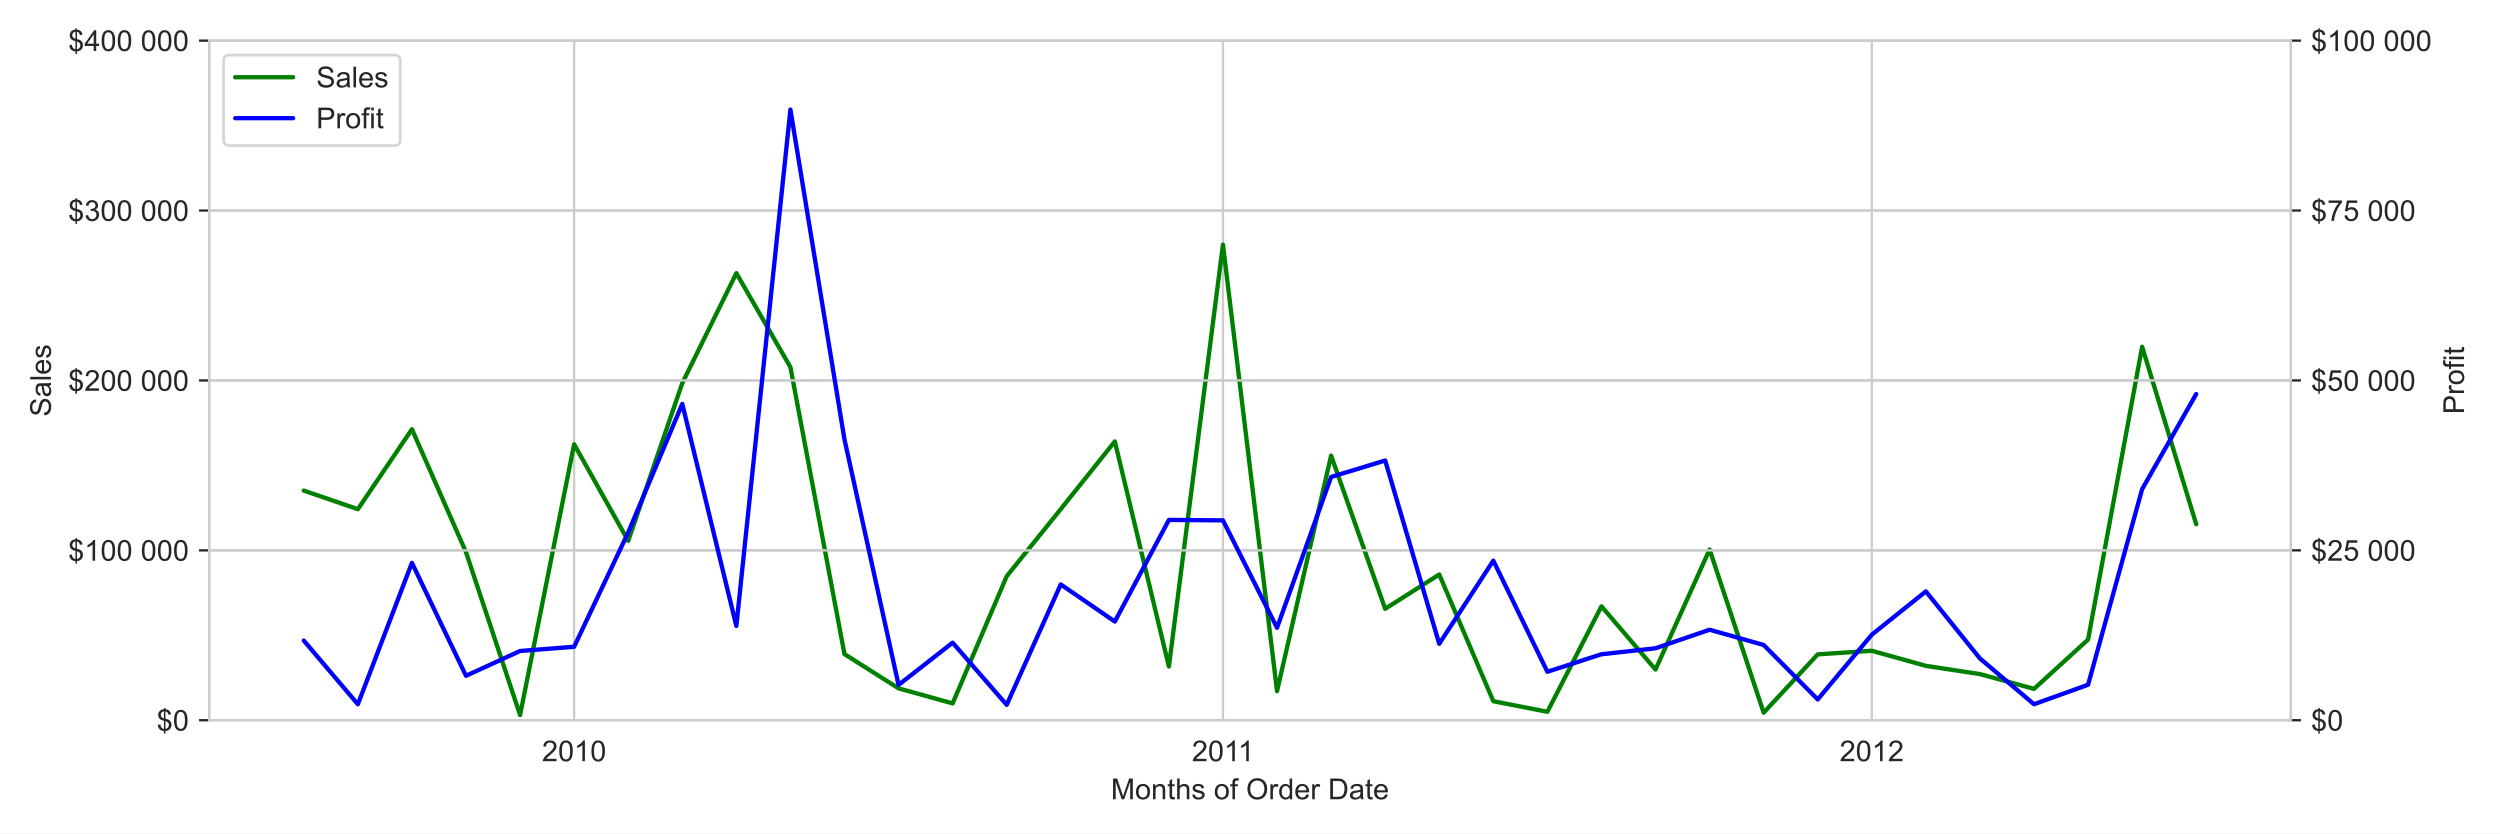
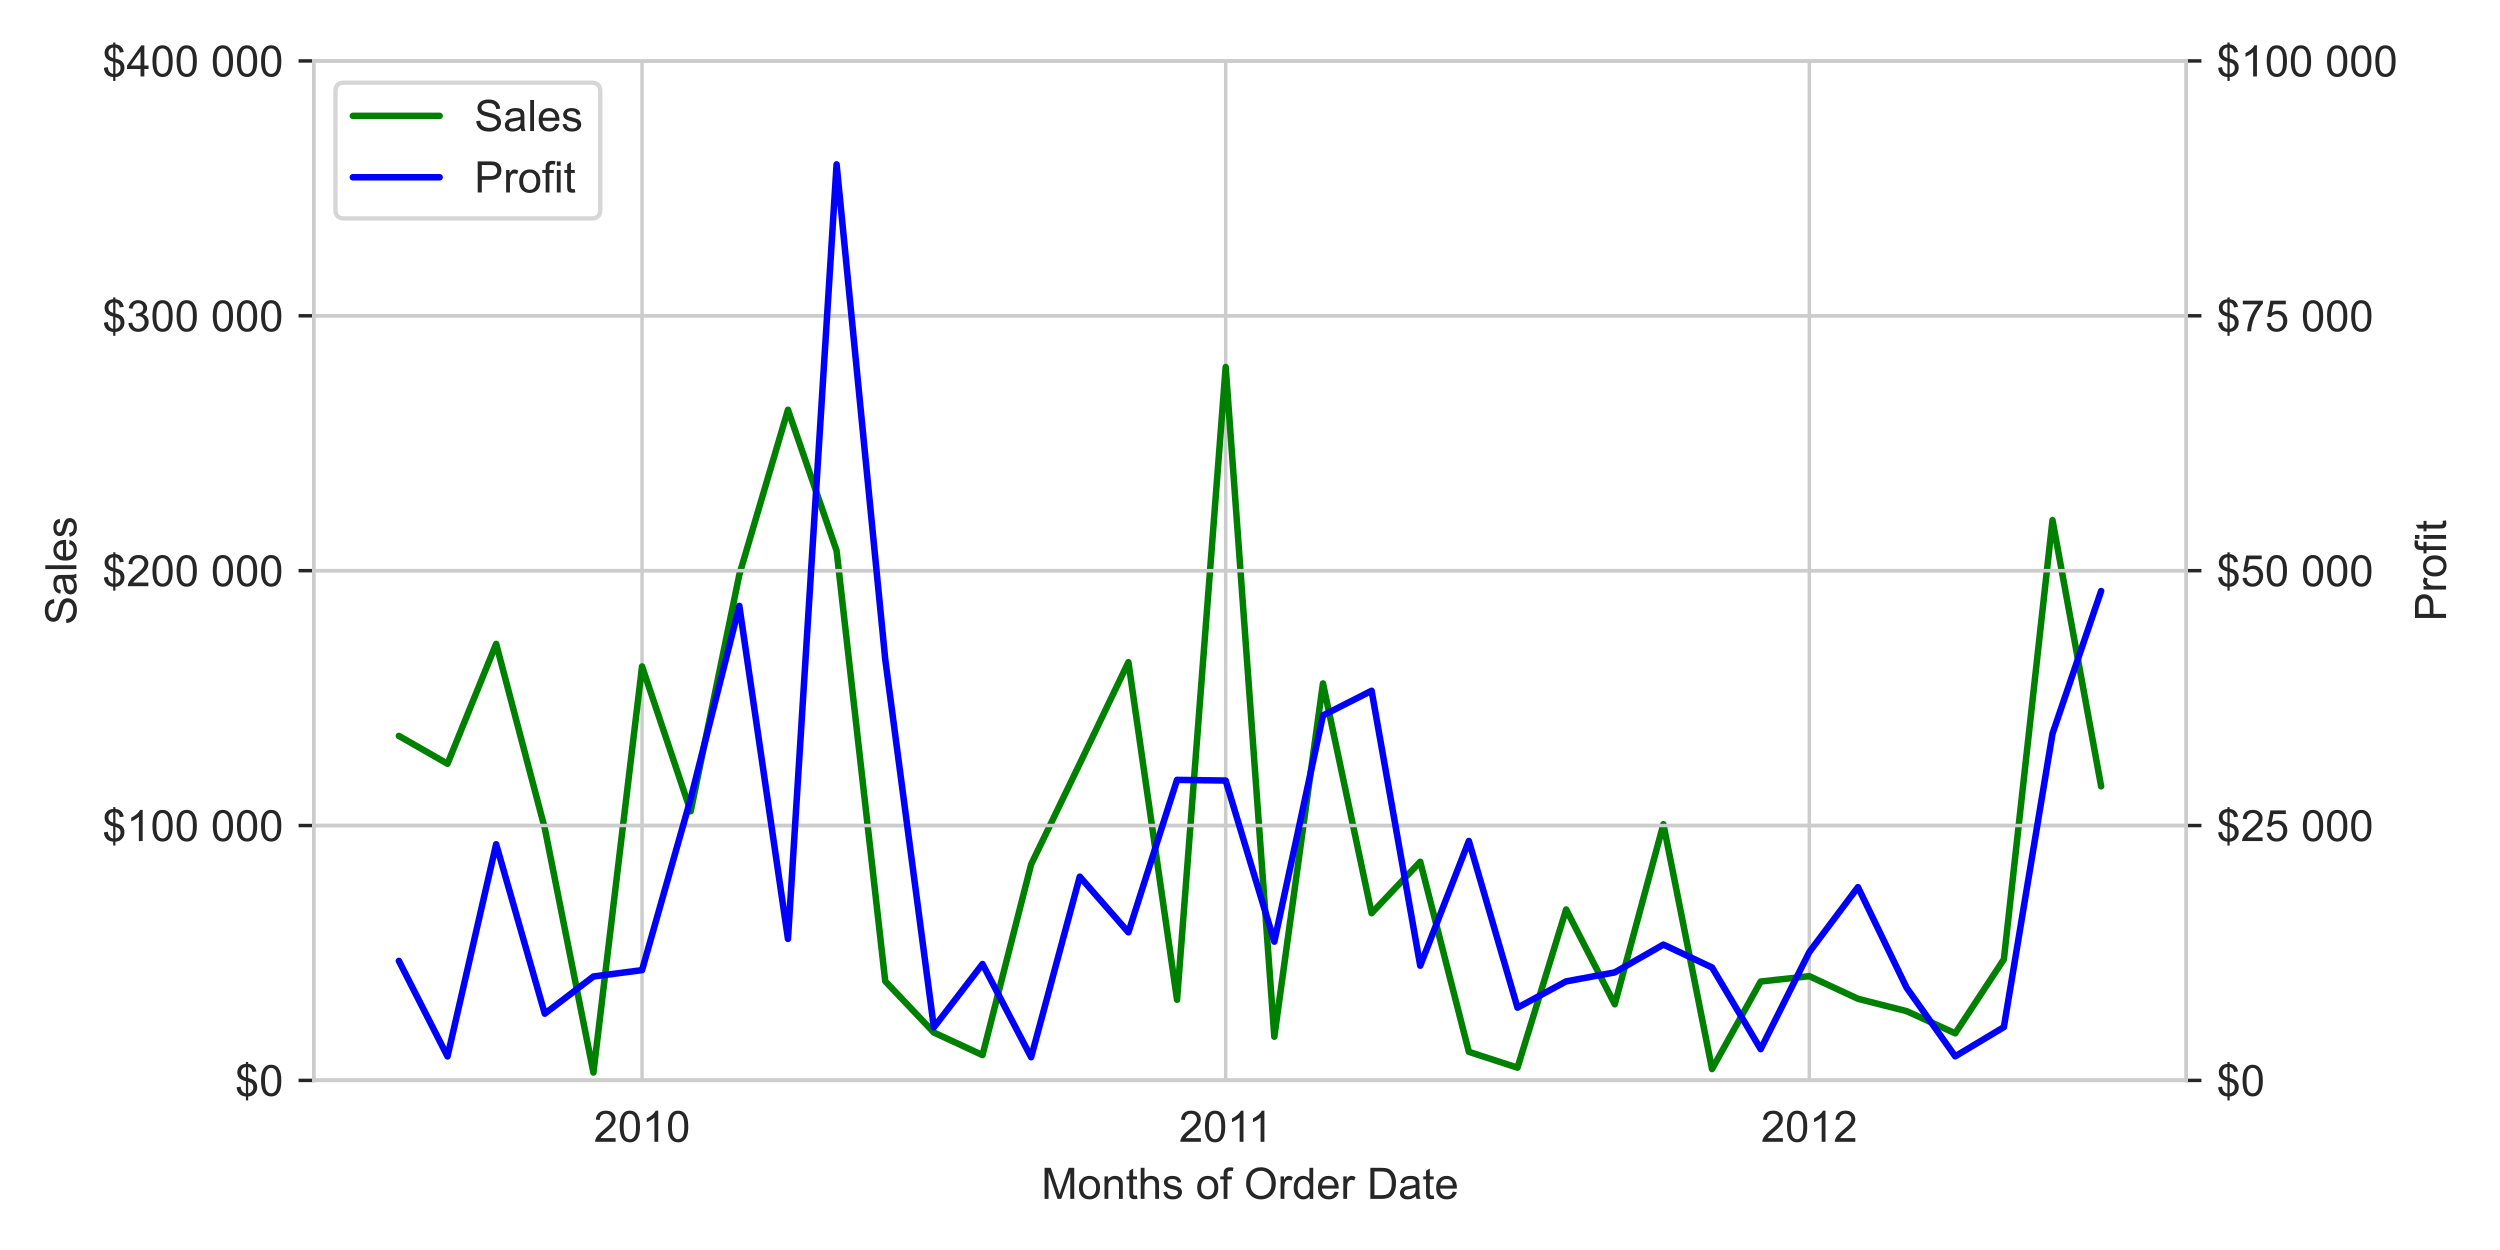
- <svg xmlns="http://www.w3.org/2000/svg" xmlns:xlink="http://www.w3.org/1999/xlink" height="288pt" version="1.1" viewBox="0 0 864 288" width="864pt">
+ <svg xmlns="http://www.w3.org/2000/svg" xmlns:xlink="http://www.w3.org/1999/xlink" height="288pt" version="1.1" viewBox="0 0 576 288" width="576pt">
  <defs>
    <style type="text/css">
*{stroke-linecap:butt;stroke-linejoin:round;}
  </style>
  </defs>
  <g id="figure_1">
    <g id="patch_1">
-       <path d="M 0 288  L 864 288  L 864 0  L 0 0  z " style="fill:#ffffff;" />
+       <path d="M 0 288  L 576 288  L 576 0  L 0 0  z " style="fill:#ffffff;" />
    </g>
    <g id="axes_1">
      <g id="patch_2">
-         <path d="M 72.29 248.92  L 791.71 248.92  L 791.71 14.04  L 72.29 14.04  z " style="fill:#ffffff;" />
+         <path d="M 72.29 248.92  L 503.71 248.92  L 503.71 14.04  L 72.29 14.04  z " style="fill:#ffffff;" />
      </g>
      <g id="matplotlib.axis_1">
        <g id="xtick_1">
          <g id="line2d_1">
-             <path clip-path="url(#pf3489fe7ee)" d="M 198.422 248.92  L 198.422 14.04  " style="fill:none;stroke:#cccccc;stroke-linecap:round;stroke-width:0.8;" />
+             <path clip-path="url(#p79258a127d)" d="M 147.929 248.92  L 147.929 14.04  " style="fill:none;stroke:#cccccc;stroke-linecap:round;stroke-width:0.8;" />
          </g>
          <g id="text_1">
            <defs>
              <path d="M 50.344 8.453  L 50.344 0  L 3.031 0  Q 2.938 3.172 4.047 6.109  Q 5.859 10.938 9.828 15.625  Q 13.812 20.312 21.344 26.469  Q 33.016 36.031 37.109 41.625  Q 41.219 47.219 41.219 52.203  Q 41.219 57.422 37.469 61  Q 33.734 64.594 27.734 64.594  Q 21.391 64.594 17.578 60.781  Q 13.766 56.984 13.719 50.25  L 4.688 51.172  Q 5.609 61.281 11.656 66.578  Q 17.719 71.875 27.938 71.875  Q 38.234 71.875 44.234 66.156  Q 50.25 60.453 50.25 52  Q 50.25 47.703 48.484 43.547  Q 46.734 39.406 42.656 34.812  Q 38.578 30.219 29.109 22.219  Q 21.188 15.578 18.938 13.203  Q 16.703 10.844 15.234 8.453  z " id="ArialMT-50" />
              <path d="M 4.156 35.297  Q 4.156 48 6.766 55.734  Q 9.375 63.484 14.516 67.672  Q 19.672 71.875 27.484 71.875  Q 33.25 71.875 37.594 69.547  Q 41.938 67.234 44.766 62.859  Q 47.609 58.5 49.219 52.219  Q 50.828 45.953 50.828 35.297  Q 50.828 22.703 48.234 14.969  Q 45.656 7.234 40.5 3  Q 35.359 -1.219 27.484 -1.219  Q 17.141 -1.219 11.234 6.203  Q 4.156 15.141 4.156 35.297  z M 13.188 35.297  Q 13.188 17.672 17.312 11.828  Q 21.438 6 27.484 6  Q 33.547 6 37.672 11.859  Q 41.797 17.719 41.797 35.297  Q 41.797 52.984 37.672 58.781  Q 33.547 64.594 27.391 64.594  Q 21.344 64.594 17.719 59.469  Q 13.188 52.938 13.188 35.297  z " id="ArialMT-48" />
              <path d="M 37.25 0  L 28.469 0  L 28.469 56  Q 25.297 52.984 20.141 49.953  Q 14.984 46.922 10.891 45.406  L 10.891 53.906  Q 18.266 57.375 23.781 62.297  Q 29.297 67.234 31.594 71.875  L 37.25 71.875  z " id="ArialMT-49" />
            </defs>
-             <g style="fill:#262626;" transform="translate(187.3002 263.0778)scale(0.1 -0.1)">
+             <g style="fill:#262626;" transform="translate(136.8067 263.0778)scale(0.1 -0.1)">
              <use xlink:href="#ArialMT-50" />
              <use x="55.615" xlink:href="#ArialMT-48" />
              <use x="111.23" xlink:href="#ArialMT-49" />
              <use x="166.846" xlink:href="#ArialMT-48" />
            </g>
          </g>
        </g>
        <g id="xtick_2">
          <g id="line2d_2">
-             <path clip-path="url(#pf3489fe7ee)" d="M 422.657 248.92  L 422.657 14.04  " style="fill:none;stroke:#cccccc;stroke-linecap:round;stroke-width:0.8;" />
+             <path clip-path="url(#p79258a127d)" d="M 282.397 248.92  L 282.397 14.04  " style="fill:none;stroke:#cccccc;stroke-linecap:round;stroke-width:0.8;" />
          </g>
          <g id="text_2">
-             <g style="fill:#262626;" transform="translate(411.9038 263.0778)scale(0.1 -0.1)">
+             <g style="fill:#262626;" transform="translate(271.644 263.0778)scale(0.1 -0.1)">
              <use xlink:href="#ArialMT-50" />
              <use x="55.615" xlink:href="#ArialMT-48" />
              <use x="111.23" xlink:href="#ArialMT-49" />
              <use x="159.471" xlink:href="#ArialMT-49" />
            </g>
          </g>
        </g>
        <g id="xtick_3">
          <g id="line2d_3">
-             <path clip-path="url(#pf3489fe7ee)" d="M 646.892 248.92  L 646.892 14.04  " style="fill:none;stroke:#cccccc;stroke-linecap:round;stroke-width:0.8;" />
+             <path clip-path="url(#p79258a127d)" d="M 416.866 248.92  L 416.866 14.04  " style="fill:none;stroke:#cccccc;stroke-linecap:round;stroke-width:0.8;" />
          </g>
          <g id="text_3">
-             <g style="fill:#262626;" transform="translate(635.7698 263.0778)scale(0.1 -0.1)">
+             <g style="fill:#262626;" transform="translate(405.7438 263.0778)scale(0.1 -0.1)">
              <use xlink:href="#ArialMT-50" />
              <use x="55.615" xlink:href="#ArialMT-48" />
              <use x="111.23" xlink:href="#ArialMT-49" />
              <use x="166.846" xlink:href="#ArialMT-50" />
            </g>
          </g>
        </g>
        <g id="text_4">
          <defs>
            <path d="M 7.422 0  L 7.422 71.578  L 21.688 71.578  L 38.625 20.906  Q 40.969 13.812 42.047 10.297  Q 43.266 14.203 45.844 21.781  L 62.984 71.578  L 75.734 71.578  L 75.734 0  L 66.609 0  L 66.609 59.906  L 45.797 0  L 37.25 0  L 16.547 60.938  L 16.547 0  z " id="ArialMT-77" />
            <path d="M 3.328 25.922  Q 3.328 40.328 11.328 47.266  Q 18.016 53.031 27.641 53.031  Q 38.328 53.031 45.109 46.016  Q 51.906 39.016 51.906 26.656  Q 51.906 16.656 48.906 10.906  Q 45.906 5.172 40.156 2  Q 34.422 -1.172 27.641 -1.172  Q 16.75 -1.172 10.031 5.812  Q 3.328 12.797 3.328 25.922  z M 12.359 25.922  Q 12.359 15.969 16.703 11.016  Q 21.047 6.062 27.641 6.062  Q 34.188 6.062 38.531 11.031  Q 42.875 16.016 42.875 26.219  Q 42.875 35.844 38.5 40.797  Q 34.125 45.75 27.641 45.75  Q 21.047 45.75 16.703 40.812  Q 12.359 35.891 12.359 25.922  z " id="ArialMT-111" />
            <path d="M 6.594 0  L 6.594 51.859  L 14.5 51.859  L 14.5 44.484  Q 20.219 53.031 31 53.031  Q 35.688 53.031 39.625 51.344  Q 43.562 49.656 45.516 46.922  Q 47.469 44.188 48.25 40.438  Q 48.734 37.984 48.734 31.891  L 48.734 0  L 39.938 0  L 39.938 31.547  Q 39.938 36.922 38.906 39.578  Q 37.891 42.234 35.281 43.812  Q 32.672 45.406 29.156 45.406  Q 23.531 45.406 19.453 41.844  Q 15.375 38.281 15.375 28.328  L 15.375 0  z " id="ArialMT-110" />
            <path d="M 25.781 7.859  L 27.047 0.094  Q 23.344 -0.688 20.406 -0.688  Q 15.625 -0.688 12.984 0.828  Q 10.359 2.344 9.281 4.812  Q 8.203 7.281 8.203 15.188  L 8.203 45.016  L 1.766 45.016  L 1.766 51.859  L 8.203 51.859  L 8.203 64.703  L 16.938 69.969  L 16.938 51.859  L 25.781 51.859  L 25.781 45.016  L 16.938 45.016  L 16.938 14.703  Q 16.938 10.938 17.406 9.859  Q 17.875 8.797 18.922 8.156  Q 19.969 7.516 21.922 7.516  Q 23.391 7.516 25.781 7.859  z " id="ArialMT-116" />
            <path d="M 6.594 0  L 6.594 71.578  L 15.375 71.578  L 15.375 45.906  Q 21.531 53.031 30.906 53.031  Q 36.672 53.031 40.922 50.75  Q 45.172 48.484 47 44.484  Q 48.828 40.484 48.828 32.859  L 48.828 0  L 40.047 0  L 40.047 32.859  Q 40.047 39.453 37.188 42.453  Q 34.328 45.453 29.109 45.453  Q 25.203 45.453 21.75 43.422  Q 18.312 41.406 16.844 37.938  Q 15.375 34.469 15.375 28.375  L 15.375 0  z " id="ArialMT-104" />
            <path d="M 3.078 15.484  L 11.766 16.844  Q 12.5 11.625 15.844 8.844  Q 19.188 6.062 25.203 6.062  Q 31.25 6.062 34.172 8.516  Q 37.109 10.984 37.109 14.312  Q 37.109 17.281 34.516 19  Q 32.719 20.172 25.531 21.969  Q 15.875 24.422 12.141 26.203  Q 8.406 27.984 6.469 31.125  Q 4.547 34.281 4.547 38.094  Q 4.547 41.547 6.125 44.5  Q 7.719 47.469 10.453 49.422  Q 12.5 50.922 16.031 51.969  Q 19.578 53.031 23.641 53.031  Q 29.734 53.031 34.344 51.266  Q 38.969 49.516 41.156 46.5  Q 43.359 43.5 44.188 38.484  L 35.594 37.312  Q 35.016 41.312 32.203 43.547  Q 29.391 45.797 24.266 45.797  Q 18.219 45.797 15.625 43.797  Q 13.031 41.797 13.031 39.109  Q 13.031 37.406 14.109 36.031  Q 15.188 34.625 17.484 33.688  Q 18.797 33.203 25.25 31.453  Q 34.578 28.953 38.25 27.359  Q 41.938 25.781 44.031 22.75  Q 46.141 19.734 46.141 15.234  Q 46.141 10.844 43.578 6.953  Q 41.016 3.078 36.172 0.953  Q 31.344 -1.172 25.25 -1.172  Q 15.141 -1.172 9.844 3.031  Q 4.547 7.234 3.078 15.484  z " id="ArialMT-115" />
            <path id="ArialMT-32" />
            <path d="M 8.688 0  L 8.688 45.016  L 0.922 45.016  L 0.922 51.859  L 8.688 51.859  L 8.688 57.375  Q 8.688 62.594 9.625 65.141  Q 10.891 68.562 14.078 70.672  Q 17.281 72.797 23.047 72.797  Q 26.766 72.797 31.25 71.922  L 29.938 64.266  Q 27.203 64.75 24.75 64.75  Q 20.75 64.75 19.094 63.031  Q 17.438 61.328 17.438 56.641  L 17.438 51.859  L 27.547 51.859  L 27.547 45.016  L 17.438 45.016  L 17.438 0  z " id="ArialMT-102" />
            <path d="M 4.828 34.859  Q 4.828 52.688 14.391 62.766  Q 23.969 72.859 39.109 72.859  Q 49.031 72.859 56.984 68.109  Q 64.938 63.375 69.109 54.906  Q 73.297 46.438 73.297 35.688  Q 73.297 24.812 68.891 16.219  Q 64.5 7.625 56.438 3.203  Q 48.391 -1.219 39.062 -1.219  Q 28.953 -1.219 20.984 3.656  Q 13.031 8.547 8.922 16.984  Q 4.828 25.438 4.828 34.859  z M 14.594 34.719  Q 14.594 21.781 21.547 14.328  Q 28.516 6.891 39.016 6.891  Q 49.703 6.891 56.609 14.406  Q 63.531 21.922 63.531 35.75  Q 63.531 44.484 60.578 51  Q 57.625 57.516 51.922 61.109  Q 46.234 64.703 39.156 64.703  Q 29.109 64.703 21.844 57.781  Q 14.594 50.875 14.594 34.719  z " id="ArialMT-79" />
            <path d="M 6.5 0  L 6.5 51.859  L 14.406 51.859  L 14.406 44  Q 17.438 49.516 20 51.266  Q 22.562 53.031 25.641 53.031  Q 30.078 53.031 34.672 50.203  L 31.641 42.047  Q 28.422 43.953 25.203 43.953  Q 22.312 43.953 20.016 42.219  Q 17.719 40.484 16.75 37.406  Q 15.281 32.719 15.281 27.156  L 15.281 0  z " id="ArialMT-114" />
            <path d="M 40.234 0  L 40.234 6.547  Q 35.297 -1.172 25.734 -1.172  Q 19.531 -1.172 14.328 2.25  Q 9.125 5.672 6.266 11.797  Q 3.422 17.922 3.422 25.875  Q 3.422 33.641 6 39.969  Q 8.594 46.297 13.766 49.656  Q 18.953 53.031 25.344 53.031  Q 30.031 53.031 33.688 51.047  Q 37.359 49.078 39.656 45.906  L 39.656 71.578  L 48.391 71.578  L 48.391 0  z M 12.453 25.875  Q 12.453 15.922 16.641 10.984  Q 20.844 6.062 26.562 6.062  Q 32.328 6.062 36.344 10.766  Q 40.375 15.484 40.375 25.141  Q 40.375 35.797 36.266 40.766  Q 32.172 45.75 26.172 45.75  Q 20.312 45.75 16.375 40.969  Q 12.453 36.188 12.453 25.875  z " id="ArialMT-100" />
            <path d="M 42.094 16.703  L 51.172 15.578  Q 49.031 7.625 43.219 3.219  Q 37.406 -1.172 28.375 -1.172  Q 17 -1.172 10.328 5.828  Q 3.656 12.844 3.656 25.484  Q 3.656 38.578 10.391 45.797  Q 17.141 53.031 27.875 53.031  Q 38.281 53.031 44.875 45.953  Q 51.469 38.875 51.469 26.031  Q 51.469 25.25 51.422 23.688  L 12.75 23.688  Q 13.234 15.141 17.578 10.594  Q 21.922 6.062 28.422 6.062  Q 33.25 6.062 36.672 8.594  Q 40.094 11.141 42.094 16.703  z M 13.234 30.906  L 42.188 30.906  Q 41.609 37.453 38.875 40.719  Q 34.672 45.797 27.984 45.797  Q 21.922 45.797 17.797 41.75  Q 13.672 37.703 13.234 30.906  z " id="ArialMT-101" />
            <path d="M 7.719 0  L 7.719 71.578  L 32.375 71.578  Q 40.719 71.578 45.125 70.562  Q 51.266 69.141 55.609 65.438  Q 61.281 60.641 64.078 53.188  Q 66.891 45.75 66.891 36.188  Q 66.891 28.031 64.984 21.734  Q 63.094 15.438 60.109 11.297  Q 57.125 7.172 53.578 4.797  Q 50.047 2.438 45.047 1.219  Q 40.047 0 33.547 0  z M 17.188 8.453  L 32.469 8.453  Q 39.547 8.453 43.578 9.766  Q 47.609 11.078 50 13.484  Q 53.375 16.844 55.25 22.531  Q 57.125 28.219 57.125 36.328  Q 57.125 47.562 53.438 53.594  Q 49.75 59.625 44.484 61.672  Q 40.672 63.141 32.234 63.141  L 17.188 63.141  z " id="ArialMT-68" />
            <path d="M 40.438 6.391  Q 35.547 2.25 31.031 0.531  Q 26.516 -1.172 21.344 -1.172  Q 12.797 -1.172 8.203 3  Q 3.609 7.172 3.609 13.672  Q 3.609 17.484 5.344 20.625  Q 7.078 23.781 9.891 25.688  Q 12.703 27.594 16.219 28.562  Q 18.797 29.25 24.031 29.891  Q 34.672 31.156 39.703 32.906  Q 39.75 34.719 39.75 35.203  Q 39.75 40.578 37.25 42.781  Q 33.891 45.75 27.25 45.75  Q 21.047 45.75 18.094 43.578  Q 15.141 41.406 13.719 35.891  L 5.125 37.062  Q 6.297 42.578 8.984 45.969  Q 11.672 49.359 16.75 51.188  Q 21.828 53.031 28.516 53.031  Q 35.156 53.031 39.297 51.469  Q 43.453 49.906 45.406 47.531  Q 47.359 45.172 48.141 41.547  Q 48.578 39.312 48.578 33.453  L 48.578 21.734  Q 48.578 9.469 49.141 6.219  Q 49.703 2.984 51.375 0  L 42.188 0  Q 40.828 2.734 40.438 6.391  z M 39.703 26.031  Q 34.906 24.078 25.344 22.703  Q 19.922 21.922 17.672 20.938  Q 15.438 19.969 14.203 18.094  Q 12.984 16.219 12.984 13.922  Q 12.984 10.406 15.641 8.062  Q 18.312 5.719 23.438 5.719  Q 28.516 5.719 32.469 7.938  Q 36.422 10.156 38.281 14.016  Q 39.703 17 39.703 22.797  z " id="ArialMT-97" />
          </defs>
-           <g style="fill:#262626;" transform="translate(383.9273 276.2231)scale(0.1 -0.1)">
+           <g style="fill:#262626;" transform="translate(239.9273 276.2231)scale(0.1 -0.1)">
            <use xlink:href="#ArialMT-77" />
            <use x="83.301" xlink:href="#ArialMT-111" />
            <use x="138.916" xlink:href="#ArialMT-110" />
            <use x="194.531" xlink:href="#ArialMT-116" />
            <use x="222.314" xlink:href="#ArialMT-104" />
            <use x="277.93" xlink:href="#ArialMT-115" />
            <use x="327.93" xlink:href="#ArialMT-32" />
            <use x="355.713" xlink:href="#ArialMT-111" />
            <use x="411.328" xlink:href="#ArialMT-102" />
            <use x="439.111" xlink:href="#ArialMT-32" />
            <use x="466.895" xlink:href="#ArialMT-79" />
            <use x="544.678" xlink:href="#ArialMT-114" />
            <use x="577.979" xlink:href="#ArialMT-100" />
            <use x="633.594" xlink:href="#ArialMT-101" />
            <use x="689.209" xlink:href="#ArialMT-114" />
            <use x="722.51" xlink:href="#ArialMT-32" />
            <use x="750.293" xlink:href="#ArialMT-68" />
            <use x="822.51" xlink:href="#ArialMT-97" />
            <use x="878.125" xlink:href="#ArialMT-116" />
            <use x="905.908" xlink:href="#ArialMT-101" />
          </g>
        </g>
      </g>
      <g id="matplotlib.axis_2">
        <g id="ytick_1">
          <g id="line2d_4">
-             <path clip-path="url(#pf3489fe7ee)" d="M 72.29 248.92  L 791.71 248.92  " style="fill:none;stroke:#cccccc;stroke-linecap:round;stroke-width:0.8;" />
+             <path clip-path="url(#p79258a127d)" d="M 72.29 248.92  L 503.71 248.92  " style="fill:none;stroke:#cccccc;stroke-linecap:round;stroke-width:0.8;" />
          </g>
          <g id="line2d_5">
            <defs>
-               <path d="M 0 0  L -3.5 0  " id="mcb4d5317c1" style="stroke:#262626;stroke-width:0.8;" />
-             </defs>
-             <g>
-               <use style="fill:#262626;stroke:#262626;stroke-width:0.8;" x="72.29" xlink:href="#mcb4d5317c1" y="248.92" />
+               <path d="M 0 0  L -3.5 0  " id="me7ede0ed92" style="stroke:#262626;stroke-width:0.8;" />
+             </defs>
+             <g>
+               <use style="fill:#262626;stroke:#262626;stroke-width:0.8;" x="72.29" xlink:href="#me7ede0ed92" y="248.92" />
            </g>
          </g>
          <g id="text_5">
            <defs>
              <path d="M 24.906 -10.297  L 24.906 -1.516  Q 18.312 -0.688 14.188 1.438  Q 10.062 3.562 7.047 8.297  Q 4.047 13.031 3.562 19.875  L 12.406 21.531  Q 13.422 14.453 16.016 11.141  Q 19.734 6.453 24.906 5.906  L 24.906 33.891  Q 19.484 34.906 13.812 38.094  Q 9.625 40.438 7.344 44.578  Q 5.078 48.734 5.078 54  Q 5.078 63.375 11.719 69.188  Q 16.156 73.094 24.906 73.969  L 24.906 78.172  L 30.078 78.172  L 30.078 73.969  Q 37.75 73.25 42.234 69.484  Q 48 64.703 49.172 56.344  L 40.094 54.984  Q 39.312 60.156 36.844 62.906  Q 34.375 65.672 30.078 66.547  L 30.078 41.219  Q 36.719 39.547 38.875 38.625  Q 42.969 36.812 45.547 34.219  Q 48.141 31.641 49.531 28.078  Q 50.922 24.516 50.922 20.359  Q 50.922 11.234 45.109 5.125  Q 39.312 -0.984 30.078 -1.422  L 30.078 -10.297  z M 24.906 66.656  Q 19.781 65.875 16.828 62.547  Q 13.875 59.234 13.875 54.688  Q 13.875 50.203 16.375 47.172  Q 18.891 44.141 24.906 42.328  z M 30.078 5.906  Q 35.203 6.547 38.547 10.344  Q 41.891 14.156 41.891 19.781  Q 41.891 24.562 39.516 27.469  Q 37.156 30.375 30.078 32.672  z " id="ArialMT-36" />
            </defs>
            <g style="fill:#262626;" transform="translate(54.16813 252.4989)scale(0.1 -0.1)">
              <use xlink:href="#ArialMT-36" />
              <use x="55.615" xlink:href="#ArialMT-48" />
            </g>
          </g>
        </g>
        <g id="ytick_2">
          <g id="line2d_6">
-             <path clip-path="url(#pf3489fe7ee)" d="M 72.29 190.2  L 791.71 190.2  " style="fill:none;stroke:#cccccc;stroke-linecap:round;stroke-width:0.8;" />
+             <path clip-path="url(#p79258a127d)" d="M 72.29 190.2  L 503.71 190.2  " style="fill:none;stroke:#cccccc;stroke-linecap:round;stroke-width:0.8;" />
          </g>
          <g id="line2d_7">
            <g>
-               <use style="fill:#262626;stroke:#262626;stroke-width:0.8;" x="72.29" xlink:href="#mcb4d5317c1" y="190.2" />
+               <use style="fill:#262626;stroke:#262626;stroke-width:0.8;" x="72.29" xlink:href="#me7ede0ed92" y="190.2" />
            </g>
          </g>
          <g id="text_6">
            <g style="fill:#262626;" transform="translate(23.58531 193.7789)scale(0.1 -0.1)">
              <use xlink:href="#ArialMT-36" />
              <use x="55.615" xlink:href="#ArialMT-49" />
              <use x="111.23" xlink:href="#ArialMT-48" />
              <use x="166.846" xlink:href="#ArialMT-48" />
              <use x="222.461" xlink:href="#ArialMT-32" />
              <use x="250.244" xlink:href="#ArialMT-48" />
              <use x="305.859" xlink:href="#ArialMT-48" />
              <use x="361.475" xlink:href="#ArialMT-48" />
            </g>
          </g>
        </g>
        <g id="ytick_3">
          <g id="line2d_8">
-             <path clip-path="url(#pf3489fe7ee)" d="M 72.29 131.48  L 791.71 131.48  " style="fill:none;stroke:#cccccc;stroke-linecap:round;stroke-width:0.8;" />
+             <path clip-path="url(#p79258a127d)" d="M 72.29 131.48  L 503.71 131.48  " style="fill:none;stroke:#cccccc;stroke-linecap:round;stroke-width:0.8;" />
          </g>
          <g id="line2d_9">
            <g>
-               <use style="fill:#262626;stroke:#262626;stroke-width:0.8;" x="72.29" xlink:href="#mcb4d5317c1" y="131.48" />
+               <use style="fill:#262626;stroke:#262626;stroke-width:0.8;" x="72.29" xlink:href="#me7ede0ed92" y="131.48" />
            </g>
          </g>
          <g id="text_7">
            <g style="fill:#262626;" transform="translate(23.58531 135.0589)scale(0.1 -0.1)">
              <use xlink:href="#ArialMT-36" />
              <use x="55.615" xlink:href="#ArialMT-50" />
              <use x="111.23" xlink:href="#ArialMT-48" />
              <use x="166.846" xlink:href="#ArialMT-48" />
              <use x="222.461" xlink:href="#ArialMT-32" />
              <use x="250.244" xlink:href="#ArialMT-48" />
              <use x="305.859" xlink:href="#ArialMT-48" />
              <use x="361.475" xlink:href="#ArialMT-48" />
            </g>
          </g>
        </g>
        <g id="ytick_4">
          <g id="line2d_10">
-             <path clip-path="url(#pf3489fe7ee)" d="M 72.29 72.76  L 791.71 72.76  " style="fill:none;stroke:#cccccc;stroke-linecap:round;stroke-width:0.8;" />
+             <path clip-path="url(#p79258a127d)" d="M 72.29 72.76  L 503.71 72.76  " style="fill:none;stroke:#cccccc;stroke-linecap:round;stroke-width:0.8;" />
          </g>
          <g id="line2d_11">
            <g>
-               <use style="fill:#262626;stroke:#262626;stroke-width:0.8;" x="72.29" xlink:href="#mcb4d5317c1" y="72.76" />
+               <use style="fill:#262626;stroke:#262626;stroke-width:0.8;" x="72.29" xlink:href="#me7ede0ed92" y="72.76" />
            </g>
          </g>
          <g id="text_8">
            <defs>
              <path d="M 4.203 18.891  L 12.984 20.062  Q 14.5 12.594 18.141 9.297  Q 21.781 6 27 6  Q 33.203 6 37.469 10.297  Q 41.75 14.594 41.75 20.953  Q 41.75 27 37.797 30.922  Q 33.844 34.859 27.734 34.859  Q 25.25 34.859 21.531 33.891  L 22.516 41.609  Q 23.391 41.5 23.922 41.5  Q 29.547 41.5 34.031 44.422  Q 38.531 47.359 38.531 53.469  Q 38.531 58.297 35.25 61.469  Q 31.984 64.656 26.812 64.656  Q 21.688 64.656 18.266 61.422  Q 14.844 58.203 13.875 51.766  L 5.078 53.328  Q 6.688 62.156 12.391 67.016  Q 18.109 71.875 26.609 71.875  Q 32.469 71.875 37.391 69.359  Q 42.328 66.844 44.938 62.5  Q 47.562 58.156 47.562 53.266  Q 47.562 48.641 45.062 44.828  Q 42.578 41.016 37.703 38.766  Q 44.047 37.312 47.562 32.688  Q 51.078 28.078 51.078 21.141  Q 51.078 11.766 44.234 5.25  Q 37.406 -1.266 26.953 -1.266  Q 17.531 -1.266 11.297 4.344  Q 5.078 9.969 4.203 18.891  z " id="ArialMT-51" />
            </defs>
            <g style="fill:#262626;" transform="translate(23.58531 76.33891)scale(0.1 -0.1)">
              <use xlink:href="#ArialMT-36" />
              <use x="55.615" xlink:href="#ArialMT-51" />
              <use x="111.23" xlink:href="#ArialMT-48" />
              <use x="166.846" xlink:href="#ArialMT-48" />
              <use x="222.461" xlink:href="#ArialMT-32" />
              <use x="250.244" xlink:href="#ArialMT-48" />
              <use x="305.859" xlink:href="#ArialMT-48" />
              <use x="361.475" xlink:href="#ArialMT-48" />
            </g>
          </g>
        </g>
        <g id="ytick_5">
          <g id="line2d_12">
-             <path clip-path="url(#pf3489fe7ee)" d="M 72.29 14.04  L 791.71 14.04  " style="fill:none;stroke:#cccccc;stroke-linecap:round;stroke-width:0.8;" />
+             <path clip-path="url(#p79258a127d)" d="M 72.29 14.04  L 503.71 14.04  " style="fill:none;stroke:#cccccc;stroke-linecap:round;stroke-width:0.8;" />
          </g>
          <g id="line2d_13">
            <g>
-               <use style="fill:#262626;stroke:#262626;stroke-width:0.8;" x="72.29" xlink:href="#mcb4d5317c1" y="14.04" />
+               <use style="fill:#262626;stroke:#262626;stroke-width:0.8;" x="72.29" xlink:href="#me7ede0ed92" y="14.04" />
            </g>
          </g>
          <g id="text_9">
            <defs>
              <path d="M 32.328 0  L 32.328 17.141  L 1.266 17.141  L 1.266 25.203  L 33.938 71.578  L 41.109 71.578  L 41.109 25.203  L 50.781 25.203  L 50.781 17.141  L 41.109 17.141  L 41.109 0  z M 32.328 25.203  L 32.328 57.469  L 9.906 25.203  z " id="ArialMT-52" />
            </defs>
            <g style="fill:#262626;" transform="translate(23.58531 17.61891)scale(0.1 -0.1)">
              <use xlink:href="#ArialMT-36" />
              <use x="55.615" xlink:href="#ArialMT-52" />
              <use x="111.23" xlink:href="#ArialMT-48" />
              <use x="166.846" xlink:href="#ArialMT-48" />
              <use x="222.461" xlink:href="#ArialMT-32" />
              <use x="250.244" xlink:href="#ArialMT-48" />
              <use x="305.859" xlink:href="#ArialMT-48" />
              <use x="361.475" xlink:href="#ArialMT-48" />
            </g>
          </g>
        </g>
        <g id="text_10">
          <defs>
            <path d="M 4.5 23  L 13.422 23.781  Q 14.062 18.406 16.375 14.969  Q 18.703 11.531 23.578 9.406  Q 28.469 7.281 34.578 7.281  Q 39.984 7.281 44.141 8.891  Q 48.297 10.5 50.312 13.297  Q 52.344 16.109 52.344 19.438  Q 52.344 22.797 50.391 25.312  Q 48.438 27.828 43.953 29.547  Q 41.062 30.672 31.203 33.031  Q 21.344 35.406 17.391 37.5  Q 12.25 40.188 9.734 44.156  Q 7.234 48.141 7.234 53.078  Q 7.234 58.5 10.297 63.203  Q 13.375 67.922 19.281 70.359  Q 25.203 72.797 32.422 72.797  Q 40.375 72.797 46.453 70.234  Q 52.547 67.672 55.812 62.688  Q 59.078 57.719 59.328 51.422  L 50.25 50.734  Q 49.516 57.516 45.281 60.984  Q 41.062 64.453 32.812 64.453  Q 24.219 64.453 20.281 61.297  Q 16.359 58.156 16.359 53.719  Q 16.359 49.859 19.141 47.359  Q 21.875 44.875 33.422 42.266  Q 44.969 39.656 49.266 37.703  Q 55.516 34.812 58.484 30.391  Q 61.469 25.984 61.469 20.219  Q 61.469 14.5 58.203 9.438  Q 54.938 4.391 48.797 1.578  Q 42.672 -1.219 35.016 -1.219  Q 25.297 -1.219 18.719 1.609  Q 12.156 4.438 8.422 10.125  Q 4.688 15.828 4.5 23  z " id="ArialMT-83" />
            <path d="M 6.391 0  L 6.391 71.578  L 15.188 71.578  L 15.188 0  z " id="ArialMT-108" />
          </defs>
          <g style="fill:#262626;" transform="translate(17.59781 143.987)rotate(-90)scale(0.1 -0.1)">
            <use xlink:href="#ArialMT-83" />
            <use x="66.699" xlink:href="#ArialMT-97" />
            <use x="122.314" xlink:href="#ArialMT-108" />
            <use x="144.531" xlink:href="#ArialMT-101" />
            <use x="200.146" xlink:href="#ArialMT-115" />
          </g>
        </g>
      </g>
      <g id="line2d_14">
-         <path clip-path="url(#pf3489fe7ee)" d="M 104.991 169.555  L 123.677 175.971  L 142.363 148.349  L 161.05 190.834  L 179.736 247.111  L 198.422 153.552  L 217.108 186.918  L 235.795 132.414  L 254.481 94.416  L 273.167 126.89  L 291.853 226.071  L 310.539 237.895  L 329.226 243.092  L 347.912 199.154  L 366.598 175.948  L 385.284 152.572  L 403.971 230.343  L 422.657 84.567  L 441.343 238.855  L 460.029 157.464  L 478.716 210.393  L 497.402 198.545  L 516.088 242.337  L 534.774 245.992  L 553.461 209.548  L 572.147 231.395  L 590.833 189.903  L 609.519 246.307  L 628.205 226.144  L 646.892 224.913  L 665.578 230.119  L 684.264 232.967  L 702.95 238.074  L 721.637 221.031  L 740.323 119.845  L 759.009 181.169  " style="fill:none;stroke:#008000;stroke-linecap:round;stroke-width:1.5;" />
+         <path clip-path="url(#p79258a127d)" d="M 91.9 169.555  L 103.106 175.971  L 114.311 148.349  L 125.517 190.834  L 136.723 247.111  L 147.929 153.552  L 159.134 186.918  L 170.34 132.414  L 181.546 94.416  L 192.751 126.89  L 203.957 226.071  L 215.163 237.895  L 226.369 243.092  L 237.574 199.154  L 248.78 175.948  L 259.986 152.572  L 271.191 230.343  L 282.397 84.567  L 293.603 238.855  L 304.809 157.464  L 316.014 210.393  L 327.22 198.545  L 338.426 242.337  L 349.631 245.992  L 360.837 209.548  L 372.043 231.395  L 383.249 189.903  L 394.454 246.307  L 405.66 226.144  L 416.866 224.913  L 428.071 230.119  L 439.277 232.967  L 450.483 238.074  L 461.689 221.031  L 472.894 119.845  L 484.1 181.169  " style="fill:none;stroke:#008000;stroke-linecap:round;stroke-width:1.5;" />
      </g>
      <g id="patch_3">
        <path d="M 72.29 248.92  L 72.29 14.04  " style="fill:none;stroke:#cccccc;stroke-linecap:square;stroke-linejoin:miter;stroke-width:0.8;" />
      </g>
      <g id="patch_4">
-         <path d="M 791.71 248.92  L 791.71 14.04  " style="fill:none;stroke:#cccccc;stroke-linecap:square;stroke-linejoin:miter;stroke-width:0.8;" />
+         <path d="M 503.71 248.92  L 503.71 14.04  " style="fill:none;stroke:#cccccc;stroke-linecap:square;stroke-linejoin:miter;stroke-width:0.8;" />
      </g>
      <g id="patch_5">
-         <path d="M 72.29 248.92  L 791.71 248.92  " style="fill:none;stroke:#cccccc;stroke-linecap:square;stroke-linejoin:miter;stroke-width:0.8;" />
+         <path d="M 72.29 248.92  L 503.71 248.92  " style="fill:none;stroke:#cccccc;stroke-linecap:square;stroke-linejoin:miter;stroke-width:0.8;" />
      </g>
      <g id="patch_6">
-         <path d="M 72.29 14.04  L 791.71 14.04  " style="fill:none;stroke:#cccccc;stroke-linecap:square;stroke-linejoin:miter;stroke-width:0.8;" />
+         <path d="M 72.29 14.04  L 503.71 14.04  " style="fill:none;stroke:#cccccc;stroke-linecap:square;stroke-linejoin:miter;stroke-width:0.8;" />
      </g>
      <g id="legend_1">
        <g id="patch_7">
          <path d="M 79.29 50.331  L 136.304 50.331  Q 138.304 50.331 138.304 48.331  L 138.304 21.04  Q 138.304 19.04 136.304 19.04  L 79.29 19.04  Q 77.29 19.04 77.29 21.04  L 77.29 48.331  Q 77.29 50.331 79.29 50.331  z " style="fill:#ffffff;opacity:0.8;stroke:#cccccc;stroke-linejoin:miter;" />
        </g>
        <g id="line2d_15">
          <path d="M 81.29 26.698  L 101.29 26.698  " style="fill:none;stroke:#008000;stroke-linecap:round;stroke-width:1.5;" />
        </g>
        <g id="line2d_16" />
        <g id="text_11">
          <g style="fill:#262626;" transform="translate(109.29 30.19781)scale(0.1 -0.1)">
            <use xlink:href="#ArialMT-83" />
            <use x="66.699" xlink:href="#ArialMT-97" />
            <use x="122.314" xlink:href="#ArialMT-108" />
            <use x="144.531" xlink:href="#ArialMT-101" />
            <use x="200.146" xlink:href="#ArialMT-115" />
          </g>
        </g>
        <g id="line2d_17">
          <path d="M 81.29 40.843  L 101.29 40.843  " style="fill:none;stroke:#0000ff;stroke-linecap:round;stroke-width:1.5;" />
        </g>
        <g id="line2d_18" />
        <g id="text_12">
          <defs>
            <path d="M 7.719 0  L 7.719 71.578  L 34.719 71.578  Q 41.844 71.578 45.609 70.906  Q 50.875 70.016 54.438 67.547  Q 58.016 65.094 60.188 60.641  Q 62.359 56.203 62.359 50.875  Q 62.359 41.75 56.547 35.422  Q 50.734 29.109 35.547 29.109  L 17.188 29.109  L 17.188 0  z M 17.188 37.547  L 35.688 37.547  Q 44.875 37.547 48.734 40.969  Q 52.594 44.391 52.594 50.594  Q 52.594 55.078 50.312 58.266  Q 48.047 61.469 44.344 62.5  Q 41.938 63.141 35.5 63.141  L 17.188 63.141  z " id="ArialMT-80" />
            <path d="M 6.641 61.469  L 6.641 71.578  L 15.438 71.578  L 15.438 61.469  z M 6.641 0  L 6.641 51.859  L 15.438 51.859  L 15.438 0  z " id="ArialMT-105" />
          </defs>
          <g style="fill:#262626;" transform="translate(109.29 44.34313)scale(0.1 -0.1)">
            <use xlink:href="#ArialMT-80" />
            <use x="66.699" xlink:href="#ArialMT-114" />
            <use x="100" xlink:href="#ArialMT-111" />
            <use x="155.615" xlink:href="#ArialMT-102" />
            <use x="183.398" xlink:href="#ArialMT-105" />
            <use x="205.615" xlink:href="#ArialMT-116" />
          </g>
        </g>
      </g>
    </g>
    <g id="axes_2">
      <g id="matplotlib.axis_3">
        <g id="ytick_6">
          <g id="line2d_19">
-             <path clip-path="url(#pf3489fe7ee)" d="M 72.29 248.92  L 791.71 248.92  " style="fill:none;stroke:#cccccc;stroke-linecap:round;stroke-width:0.8;" />
+             <path clip-path="url(#p79258a127d)" d="M 72.29 248.92  L 503.71 248.92  " style="fill:none;stroke:#cccccc;stroke-linecap:round;stroke-width:0.8;" />
          </g>
          <g id="line2d_20">
            <defs>
-               <path d="M 0 0  L 3.5 0  " id="m384cec85e7" style="stroke:#262626;stroke-width:0.8;" />
-             </defs>
-             <g>
-               <use style="fill:#262626;stroke:#262626;stroke-width:0.8;" x="791.71" xlink:href="#m384cec85e7" y="248.92" />
+               <path d="M 0 0  L 3.5 0  " id="m71a82a9fc6" style="stroke:#262626;stroke-width:0.8;" />
+             </defs>
+             <g>
+               <use style="fill:#262626;stroke:#262626;stroke-width:0.8;" x="503.71" xlink:href="#m71a82a9fc6" y="248.92" />
            </g>
          </g>
          <g id="text_13">
-             <g style="fill:#262626;" transform="translate(798.71 252.4989)scale(0.1 -0.1)">
+             <g style="fill:#262626;" transform="translate(510.71 252.4989)scale(0.1 -0.1)">
              <use xlink:href="#ArialMT-36" />
              <use x="55.615" xlink:href="#ArialMT-48" />
            </g>
          </g>
        </g>
        <g id="ytick_7">
          <g id="line2d_21">
-             <path clip-path="url(#pf3489fe7ee)" d="M 72.29 190.2  L 791.71 190.2  " style="fill:none;stroke:#cccccc;stroke-linecap:round;stroke-width:0.8;" />
+             <path clip-path="url(#p79258a127d)" d="M 72.29 190.2  L 503.71 190.2  " style="fill:none;stroke:#cccccc;stroke-linecap:round;stroke-width:0.8;" />
          </g>
          <g id="line2d_22">
            <g>
-               <use style="fill:#262626;stroke:#262626;stroke-width:0.8;" x="791.71" xlink:href="#m384cec85e7" y="190.2" />
+               <use style="fill:#262626;stroke:#262626;stroke-width:0.8;" x="503.71" xlink:href="#m71a82a9fc6" y="190.2" />
            </g>
          </g>
          <g id="text_14">
            <defs>
              <path d="M 4.156 18.75  L 13.375 19.531  Q 14.406 12.797 18.141 9.391  Q 21.875 6 27.156 6  Q 33.5 6 37.891 10.781  Q 42.281 15.578 42.281 23.484  Q 42.281 31 38.062 35.344  Q 33.844 39.703 27 39.703  Q 22.75 39.703 19.328 37.766  Q 15.922 35.844 13.969 32.766  L 5.719 33.844  L 12.641 70.609  L 48.25 70.609  L 48.25 62.203  L 19.672 62.203  L 15.828 42.969  Q 22.266 47.469 29.344 47.469  Q 38.719 47.469 45.156 40.969  Q 51.609 34.469 51.609 24.266  Q 51.609 14.547 45.953 7.469  Q 39.062 -1.219 27.156 -1.219  Q 17.391 -1.219 11.203 4.25  Q 5.031 9.719 4.156 18.75  z " id="ArialMT-53" />
            </defs>
-             <g style="fill:#262626;" transform="translate(798.71 193.7789)scale(0.1 -0.1)">
+             <g style="fill:#262626;" transform="translate(510.71 193.7789)scale(0.1 -0.1)">
              <use xlink:href="#ArialMT-36" />
              <use x="55.615" xlink:href="#ArialMT-50" />
              <use x="111.23" xlink:href="#ArialMT-53" />
              <use x="166.846" xlink:href="#ArialMT-32" />
              <use x="194.629" xlink:href="#ArialMT-48" />
              <use x="250.244" xlink:href="#ArialMT-48" />
              <use x="305.859" xlink:href="#ArialMT-48" />
            </g>
          </g>
        </g>
        <g id="ytick_8">
          <g id="line2d_23">
-             <path clip-path="url(#pf3489fe7ee)" d="M 72.29 131.48  L 791.71 131.48  " style="fill:none;stroke:#cccccc;stroke-linecap:round;stroke-width:0.8;" />
+             <path clip-path="url(#p79258a127d)" d="M 72.29 131.48  L 503.71 131.48  " style="fill:none;stroke:#cccccc;stroke-linecap:round;stroke-width:0.8;" />
          </g>
          <g id="line2d_24">
            <g>
-               <use style="fill:#262626;stroke:#262626;stroke-width:0.8;" x="791.71" xlink:href="#m384cec85e7" y="131.48" />
+               <use style="fill:#262626;stroke:#262626;stroke-width:0.8;" x="503.71" xlink:href="#m71a82a9fc6" y="131.48" />
            </g>
          </g>
          <g id="text_15">
-             <g style="fill:#262626;" transform="translate(798.71 135.0589)scale(0.1 -0.1)">
+             <g style="fill:#262626;" transform="translate(510.71 135.0589)scale(0.1 -0.1)">
              <use xlink:href="#ArialMT-36" />
              <use x="55.615" xlink:href="#ArialMT-53" />
              <use x="111.23" xlink:href="#ArialMT-48" />
              <use x="166.846" xlink:href="#ArialMT-32" />
              <use x="194.629" xlink:href="#ArialMT-48" />
              <use x="250.244" xlink:href="#ArialMT-48" />
              <use x="305.859" xlink:href="#ArialMT-48" />
            </g>
          </g>
        </g>
        <g id="ytick_9">
          <g id="line2d_25">
-             <path clip-path="url(#pf3489fe7ee)" d="M 72.29 72.76  L 791.71 72.76  " style="fill:none;stroke:#cccccc;stroke-linecap:round;stroke-width:0.8;" />
+             <path clip-path="url(#p79258a127d)" d="M 72.29 72.76  L 503.71 72.76  " style="fill:none;stroke:#cccccc;stroke-linecap:round;stroke-width:0.8;" />
          </g>
          <g id="line2d_26">
            <g>
-               <use style="fill:#262626;stroke:#262626;stroke-width:0.8;" x="791.71" xlink:href="#m384cec85e7" y="72.76" />
+               <use style="fill:#262626;stroke:#262626;stroke-width:0.8;" x="503.71" xlink:href="#m71a82a9fc6" y="72.76" />
            </g>
          </g>
          <g id="text_16">
            <defs>
              <path d="M 4.734 62.203  L 4.734 70.656  L 51.078 70.656  L 51.078 63.812  Q 44.234 56.547 37.516 44.484  Q 30.812 32.422 27.156 19.672  Q 24.516 10.688 23.781 0  L 14.75 0  Q 14.891 8.453 18.062 20.406  Q 21.234 32.375 27.172 43.484  Q 33.109 54.594 39.797 62.203  z " id="ArialMT-55" />
            </defs>
-             <g style="fill:#262626;" transform="translate(798.71 76.33891)scale(0.1 -0.1)">
+             <g style="fill:#262626;" transform="translate(510.71 76.33891)scale(0.1 -0.1)">
              <use xlink:href="#ArialMT-36" />
              <use x="55.615" xlink:href="#ArialMT-55" />
              <use x="111.23" xlink:href="#ArialMT-53" />
              <use x="166.846" xlink:href="#ArialMT-32" />
              <use x="194.629" xlink:href="#ArialMT-48" />
              <use x="250.244" xlink:href="#ArialMT-48" />
              <use x="305.859" xlink:href="#ArialMT-48" />
            </g>
          </g>
        </g>
        <g id="ytick_10">
          <g id="line2d_27">
-             <path clip-path="url(#pf3489fe7ee)" d="M 72.29 14.04  L 791.71 14.04  " style="fill:none;stroke:#cccccc;stroke-linecap:round;stroke-width:0.8;" />
+             <path clip-path="url(#p79258a127d)" d="M 72.29 14.04  L 503.71 14.04  " style="fill:none;stroke:#cccccc;stroke-linecap:round;stroke-width:0.8;" />
          </g>
          <g id="line2d_28">
            <g>
-               <use style="fill:#262626;stroke:#262626;stroke-width:0.8;" x="791.71" xlink:href="#m384cec85e7" y="14.04" />
+               <use style="fill:#262626;stroke:#262626;stroke-width:0.8;" x="503.71" xlink:href="#m71a82a9fc6" y="14.04" />
            </g>
          </g>
          <g id="text_17">
-             <g style="fill:#262626;" transform="translate(798.71 17.61891)scale(0.1 -0.1)">
+             <g style="fill:#262626;" transform="translate(510.71 17.61891)scale(0.1 -0.1)">
              <use xlink:href="#ArialMT-36" />
              <use x="55.615" xlink:href="#ArialMT-49" />
              <use x="111.23" xlink:href="#ArialMT-48" />
              <use x="166.846" xlink:href="#ArialMT-48" />
              <use x="222.461" xlink:href="#ArialMT-32" />
              <use x="250.244" xlink:href="#ArialMT-48" />
              <use x="305.859" xlink:href="#ArialMT-48" />
              <use x="361.475" xlink:href="#ArialMT-48" />
            </g>
          </g>
        </g>
        <g id="text_18">
-           <g style="fill:#262626;" transform="translate(851.5725 143.1495)rotate(-90)scale(0.1 -0.1)">
+           <g style="fill:#262626;" transform="translate(563.5725 143.1495)rotate(-90)scale(0.1 -0.1)">
            <use xlink:href="#ArialMT-80" />
            <use x="66.699" xlink:href="#ArialMT-114" />
            <use x="100" xlink:href="#ArialMT-111" />
            <use x="155.615" xlink:href="#ArialMT-102" />
            <use x="183.398" xlink:href="#ArialMT-105" />
            <use x="205.615" xlink:href="#ArialMT-116" />
          </g>
        </g>
      </g>
      <g id="line2d_29">
-         <path clip-path="url(#pf3489fe7ee)" d="M 104.991 221.384  L 123.677 243.398  L 142.363 194.517  L 161.05 233.554  L 179.736 224.984  L 198.422 223.515  L 217.108 184.017  L 235.795 139.599  L 254.481 216.324  L 273.167 37.873  L 291.853 151.888  L 310.539 236.713  L 329.226 222.11  L 347.912 243.588  L 366.598 201.984  L 385.284 214.808  L 403.971 179.684  L 422.657 179.84  L 441.343 216.96  L 460.029 164.832  L 478.716 159.152  L 497.402 222.497  L 516.088 193.765  L 534.774 232.164  L 553.461 226.108  L 572.147 224.041  L 590.833 217.632  L 609.519 222.9  L 628.205 241.722  L 646.892 219.347  L 665.578 204.392  L 684.264 227.563  L 702.95 243.38  L 721.637 236.65  L 740.323 169.047  L 759.009 136.178  " style="fill:none;stroke:#0000ff;stroke-linecap:round;stroke-width:1.5;" />
+         <path clip-path="url(#p79258a127d)" d="M 91.9 221.384  L 103.106 243.398  L 114.311 194.517  L 125.517 233.554  L 136.723 224.984  L 147.929 223.515  L 159.134 184.017  L 170.34 139.599  L 181.546 216.324  L 192.751 37.873  L 203.957 151.888  L 215.163 236.713  L 226.369 222.11  L 237.574 243.588  L 248.78 201.984  L 259.986 214.808  L 271.191 179.684  L 282.397 179.84  L 293.603 216.96  L 304.809 164.832  L 316.014 159.152  L 327.22 222.497  L 338.426 193.765  L 349.631 232.164  L 360.837 226.108  L 372.043 224.041  L 383.249 217.632  L 394.454 222.9  L 405.66 241.722  L 416.866 219.347  L 428.071 204.392  L 439.277 227.563  L 450.483 243.38  L 461.689 236.65  L 472.894 169.047  L 484.1 136.178  " style="fill:none;stroke:#0000ff;stroke-linecap:round;stroke-width:1.5;" />
      </g>
      <g id="patch_8">
        <path d="M 72.29 248.92  L 72.29 14.04  " style="fill:none;stroke:#cccccc;stroke-linecap:square;stroke-linejoin:miter;stroke-width:0.8;" />
      </g>
      <g id="patch_9">
-         <path d="M 791.71 248.92  L 791.71 14.04  " style="fill:none;stroke:#cccccc;stroke-linecap:square;stroke-linejoin:miter;stroke-width:0.8;" />
+         <path d="M 503.71 248.92  L 503.71 14.04  " style="fill:none;stroke:#cccccc;stroke-linecap:square;stroke-linejoin:miter;stroke-width:0.8;" />
      </g>
      <g id="patch_10">
-         <path d="M 72.29 248.92  L 791.71 248.92  " style="fill:none;stroke:#cccccc;stroke-linecap:square;stroke-linejoin:miter;stroke-width:0.8;" />
+         <path d="M 72.29 248.92  L 503.71 248.92  " style="fill:none;stroke:#cccccc;stroke-linecap:square;stroke-linejoin:miter;stroke-width:0.8;" />
      </g>
      <g id="patch_11">
-         <path d="M 72.29 14.04  L 791.71 14.04  " style="fill:none;stroke:#cccccc;stroke-linecap:square;stroke-linejoin:miter;stroke-width:0.8;" />
+         <path d="M 72.29 14.04  L 503.71 14.04  " style="fill:none;stroke:#cccccc;stroke-linecap:square;stroke-linejoin:miter;stroke-width:0.8;" />
      </g>
    </g>
  </g>
  <defs>
-     <clipPath id="pf3489fe7ee">
-       <rect height="234.88" width="719.42" x="72.29" y="14.04" />
+     <clipPath id="p79258a127d">
+       <rect height="234.88" width="431.42" x="72.29" y="14.04" />
    </clipPath>
  </defs>
</svg>
